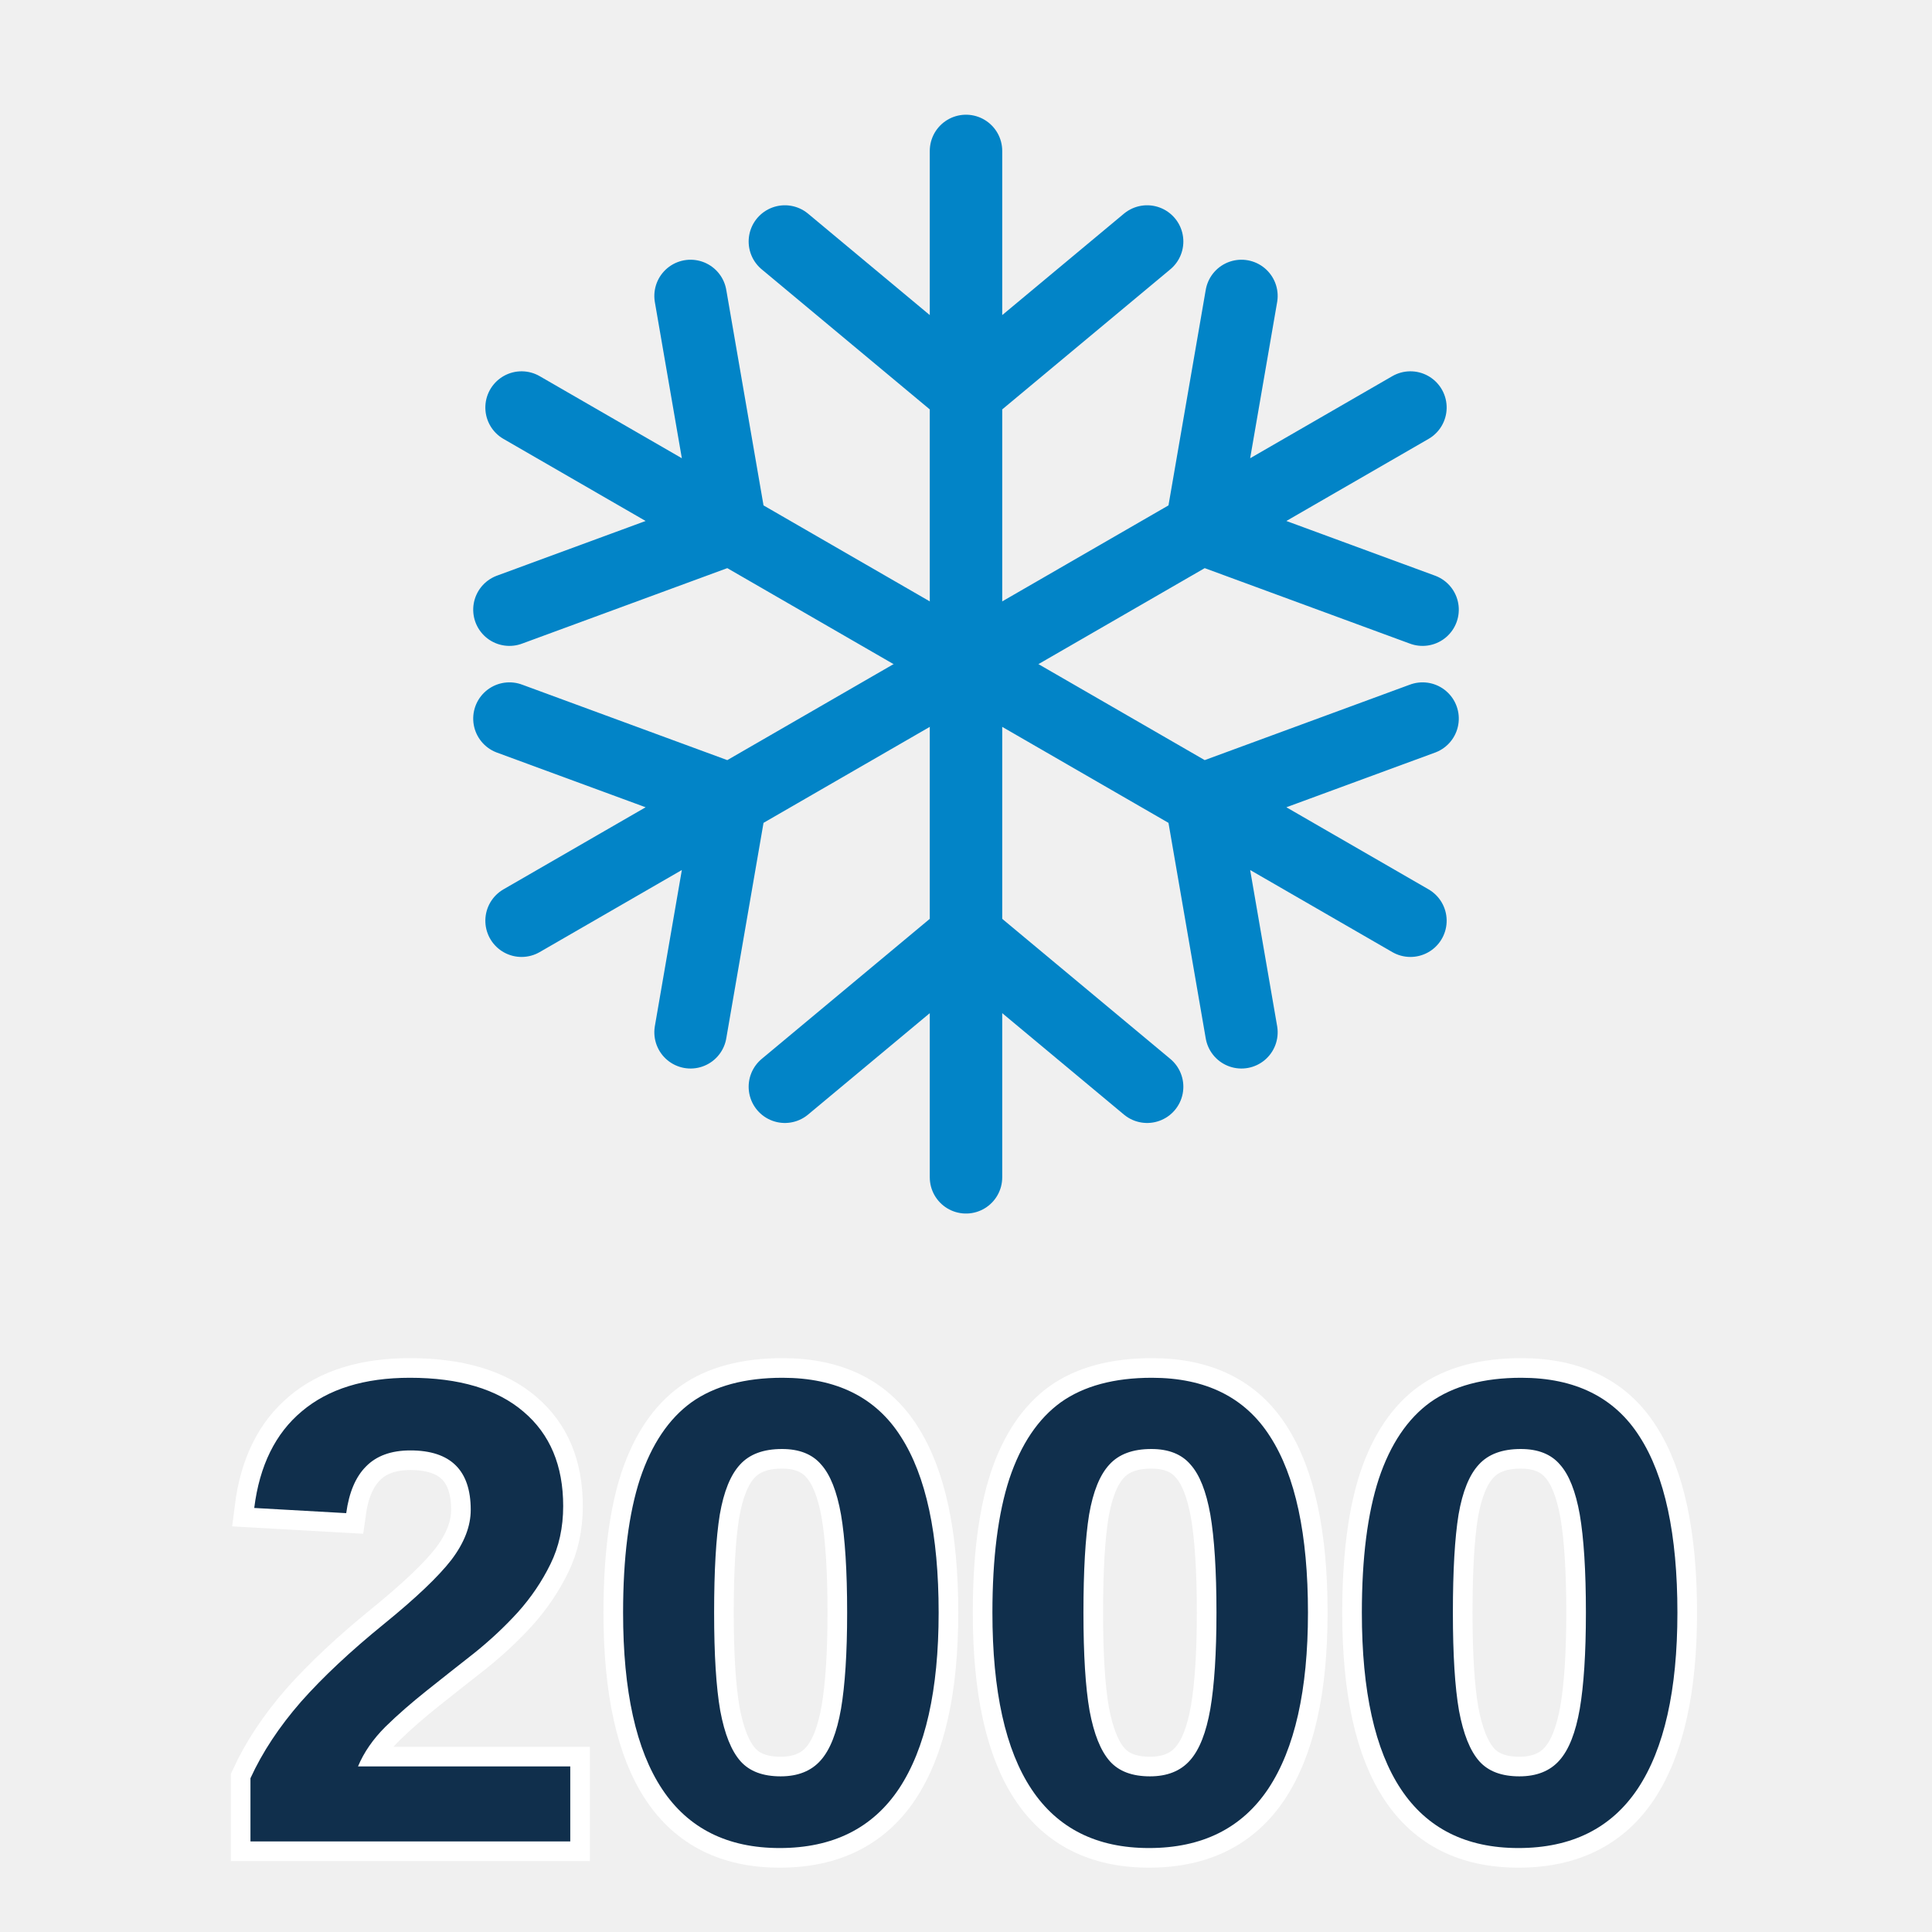
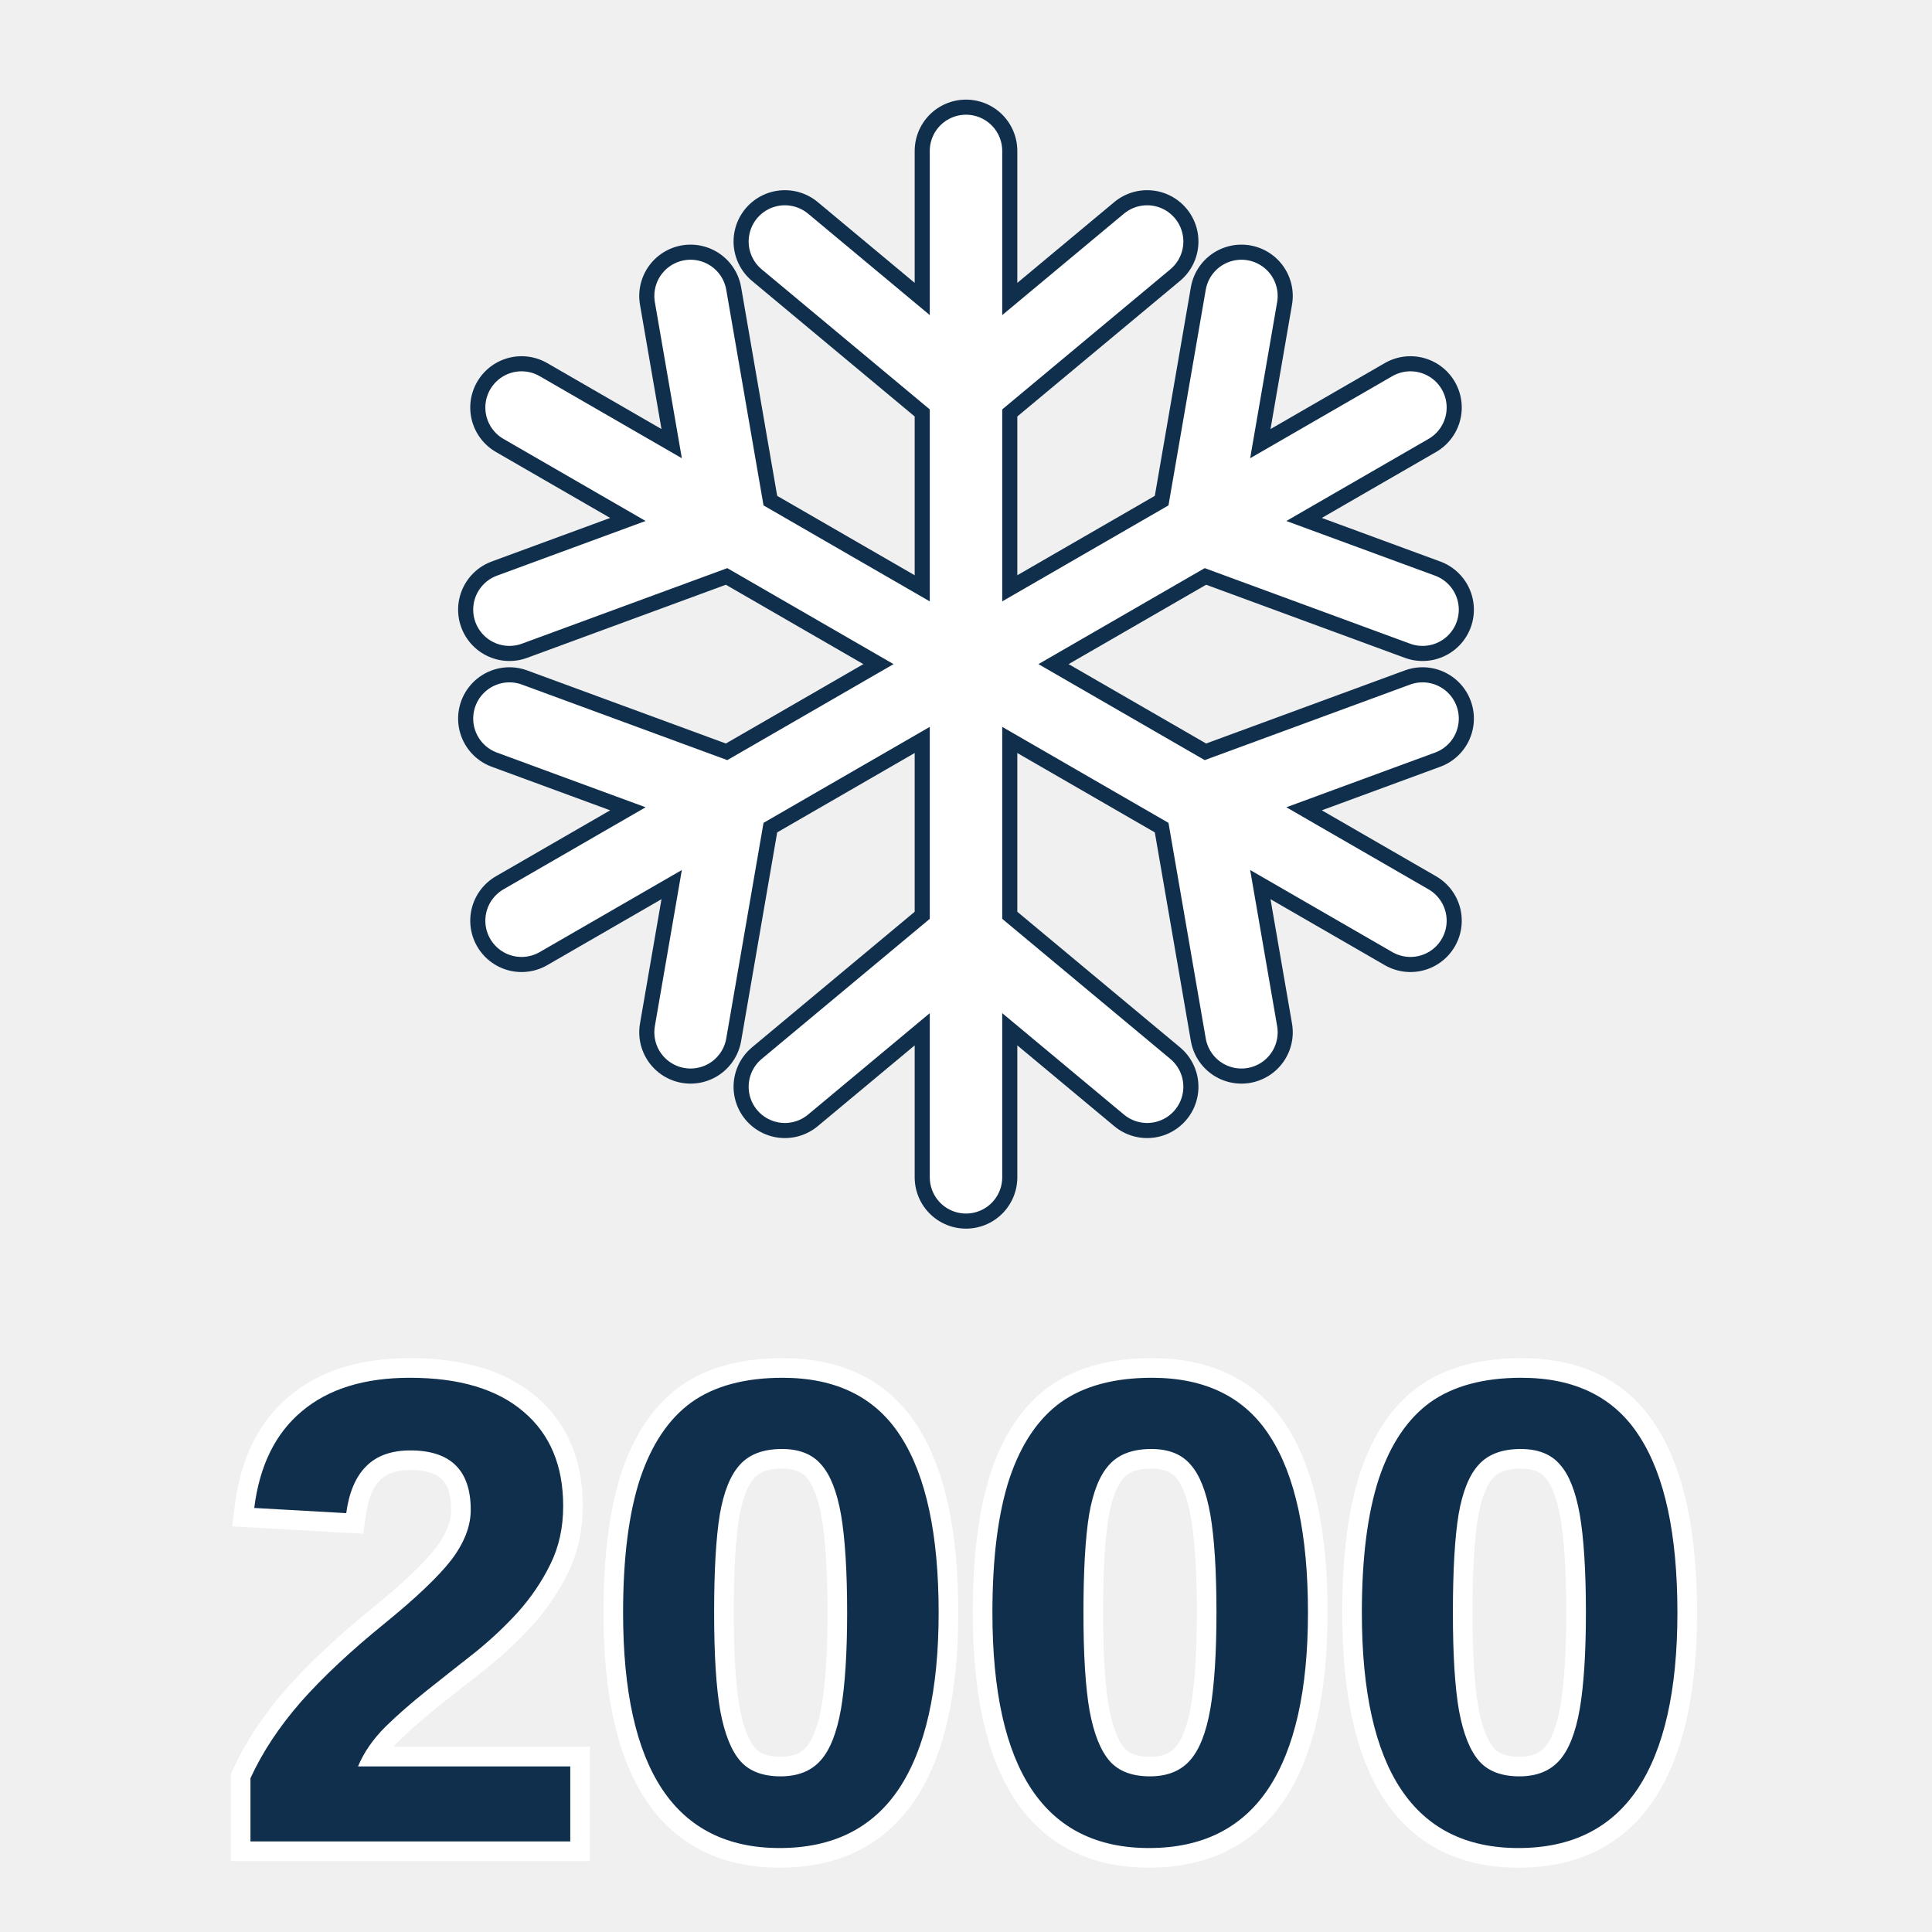
<svg xmlns="http://www.w3.org/2000/svg" viewBox="0 0 64 64" width="64" height="64" role="img" aria-label="Neige en montagne : 2000 m">
-   <path transform="rotate(0 32 22)" d="M32 22V5M32 13L26 8M32 13L38 8" fill="none" stroke="#0284c7" stroke-width="2.4" stroke-linecap="round" stroke-linejoin="round" />
-   <path transform="rotate(60 32 22)" d="M32 22V5M32 13L26 8M32 13L38 8" fill="none" stroke="#0284c7" stroke-width="2.4" stroke-linecap="round" stroke-linejoin="round" />
-   <path transform="rotate(120 32 22)" d="M32 22V5M32 13L26 8M32 13L38 8" fill="none" stroke="#0284c7" stroke-width="2.4" stroke-linecap="round" stroke-linejoin="round" />
-   <path transform="rotate(180 32 22)" d="M32 22V5M32 13L26 8M32 13L38 8" fill="none" stroke="#0284c7" stroke-width="2.4" stroke-linecap="round" stroke-linejoin="round" />
-   <path transform="rotate(240 32 22)" d="M32 22V5M32 13L26 8M32 13L38 8" fill="none" stroke="#0284c7" stroke-width="2.4" stroke-linecap="round" stroke-linejoin="round" />
-   <path transform="rotate(300 32 22)" d="M32 22V5M32 13L26 8M32 13L38 8" fill="none" stroke="#0284c7" stroke-width="2.4" stroke-linecap="round" stroke-linejoin="round" />
+   <path transform="rotate(0 32 22)" d="M32 22V5M32 13L26 8M32 13L38 8" fill="none" stroke="#102f4c" stroke-width="3.4" stroke-linecap="round" stroke-linejoin="round" />
+   <path transform="rotate(60 32 22)" d="M32 22V5M32 13L26 8M32 13L38 8" fill="none" stroke="#102f4c" stroke-width="3.4" stroke-linecap="round" stroke-linejoin="round" />
+   <path transform="rotate(120 32 22)" d="M32 22V5M32 13L26 8M32 13L38 8" fill="none" stroke="#102f4c" stroke-width="3.4" stroke-linecap="round" stroke-linejoin="round" />
+   <path transform="rotate(180 32 22)" d="M32 22V5M32 13L26 8M32 13L38 8" fill="none" stroke="#102f4c" stroke-width="3.4" stroke-linecap="round" stroke-linejoin="round" />
+   <path transform="rotate(240 32 22)" d="M32 22V5M32 13L26 8M32 13L38 8" fill="none" stroke="#102f4c" stroke-width="3.4" stroke-linecap="round" stroke-linejoin="round" />
+   <path transform="rotate(300 32 22)" d="M32 22V5M32 13L26 8M32 13L38 8" fill="none" stroke="#102f4c" stroke-width="3.4" stroke-linecap="round" stroke-linejoin="round" />
+   <path transform="rotate(0 32 22)" d="M32 22V5M32 13L26 8M32 13L38 8" fill="none" stroke="#ffffff" stroke-width="2.4" stroke-linecap="round" stroke-linejoin="round" />
+   <path transform="rotate(60 32 22)" d="M32 22V5M32 13L26 8M32 13L38 8" fill="none" stroke="#ffffff" stroke-width="2.4" stroke-linecap="round" stroke-linejoin="round" />
+   <path transform="rotate(120 32 22)" d="M32 22V5M32 13L26 8M32 13L38 8" fill="none" stroke="#ffffff" stroke-width="2.4" stroke-linecap="round" stroke-linejoin="round" />
+   <path transform="rotate(180 32 22)" d="M32 22V5M32 13L26 8M32 13L38 8" fill="none" stroke="#ffffff" stroke-width="2.4" stroke-linecap="round" stroke-linejoin="round" />
+   <path transform="rotate(240 32 22)" d="M32 22V5M32 13L26 8M32 13L38 8" fill="none" stroke="#ffffff" stroke-width="2.4" stroke-linecap="round" stroke-linejoin="round" />
+   <path transform="rotate(300 32 22)" d="M32 22V5M32 13L26 8M32 13L38 8" fill="none" stroke="#ffffff" stroke-width="2.4" stroke-linecap="round" stroke-linejoin="round" />
  <text x="32" y="61" text-anchor="middle" font-family="Arial, sans-serif" font-size="22" font-weight="800" fill="#102f4c" stroke="#ffffff" stroke-width="1.3" paint-order="stroke">2000</text>
</svg>
